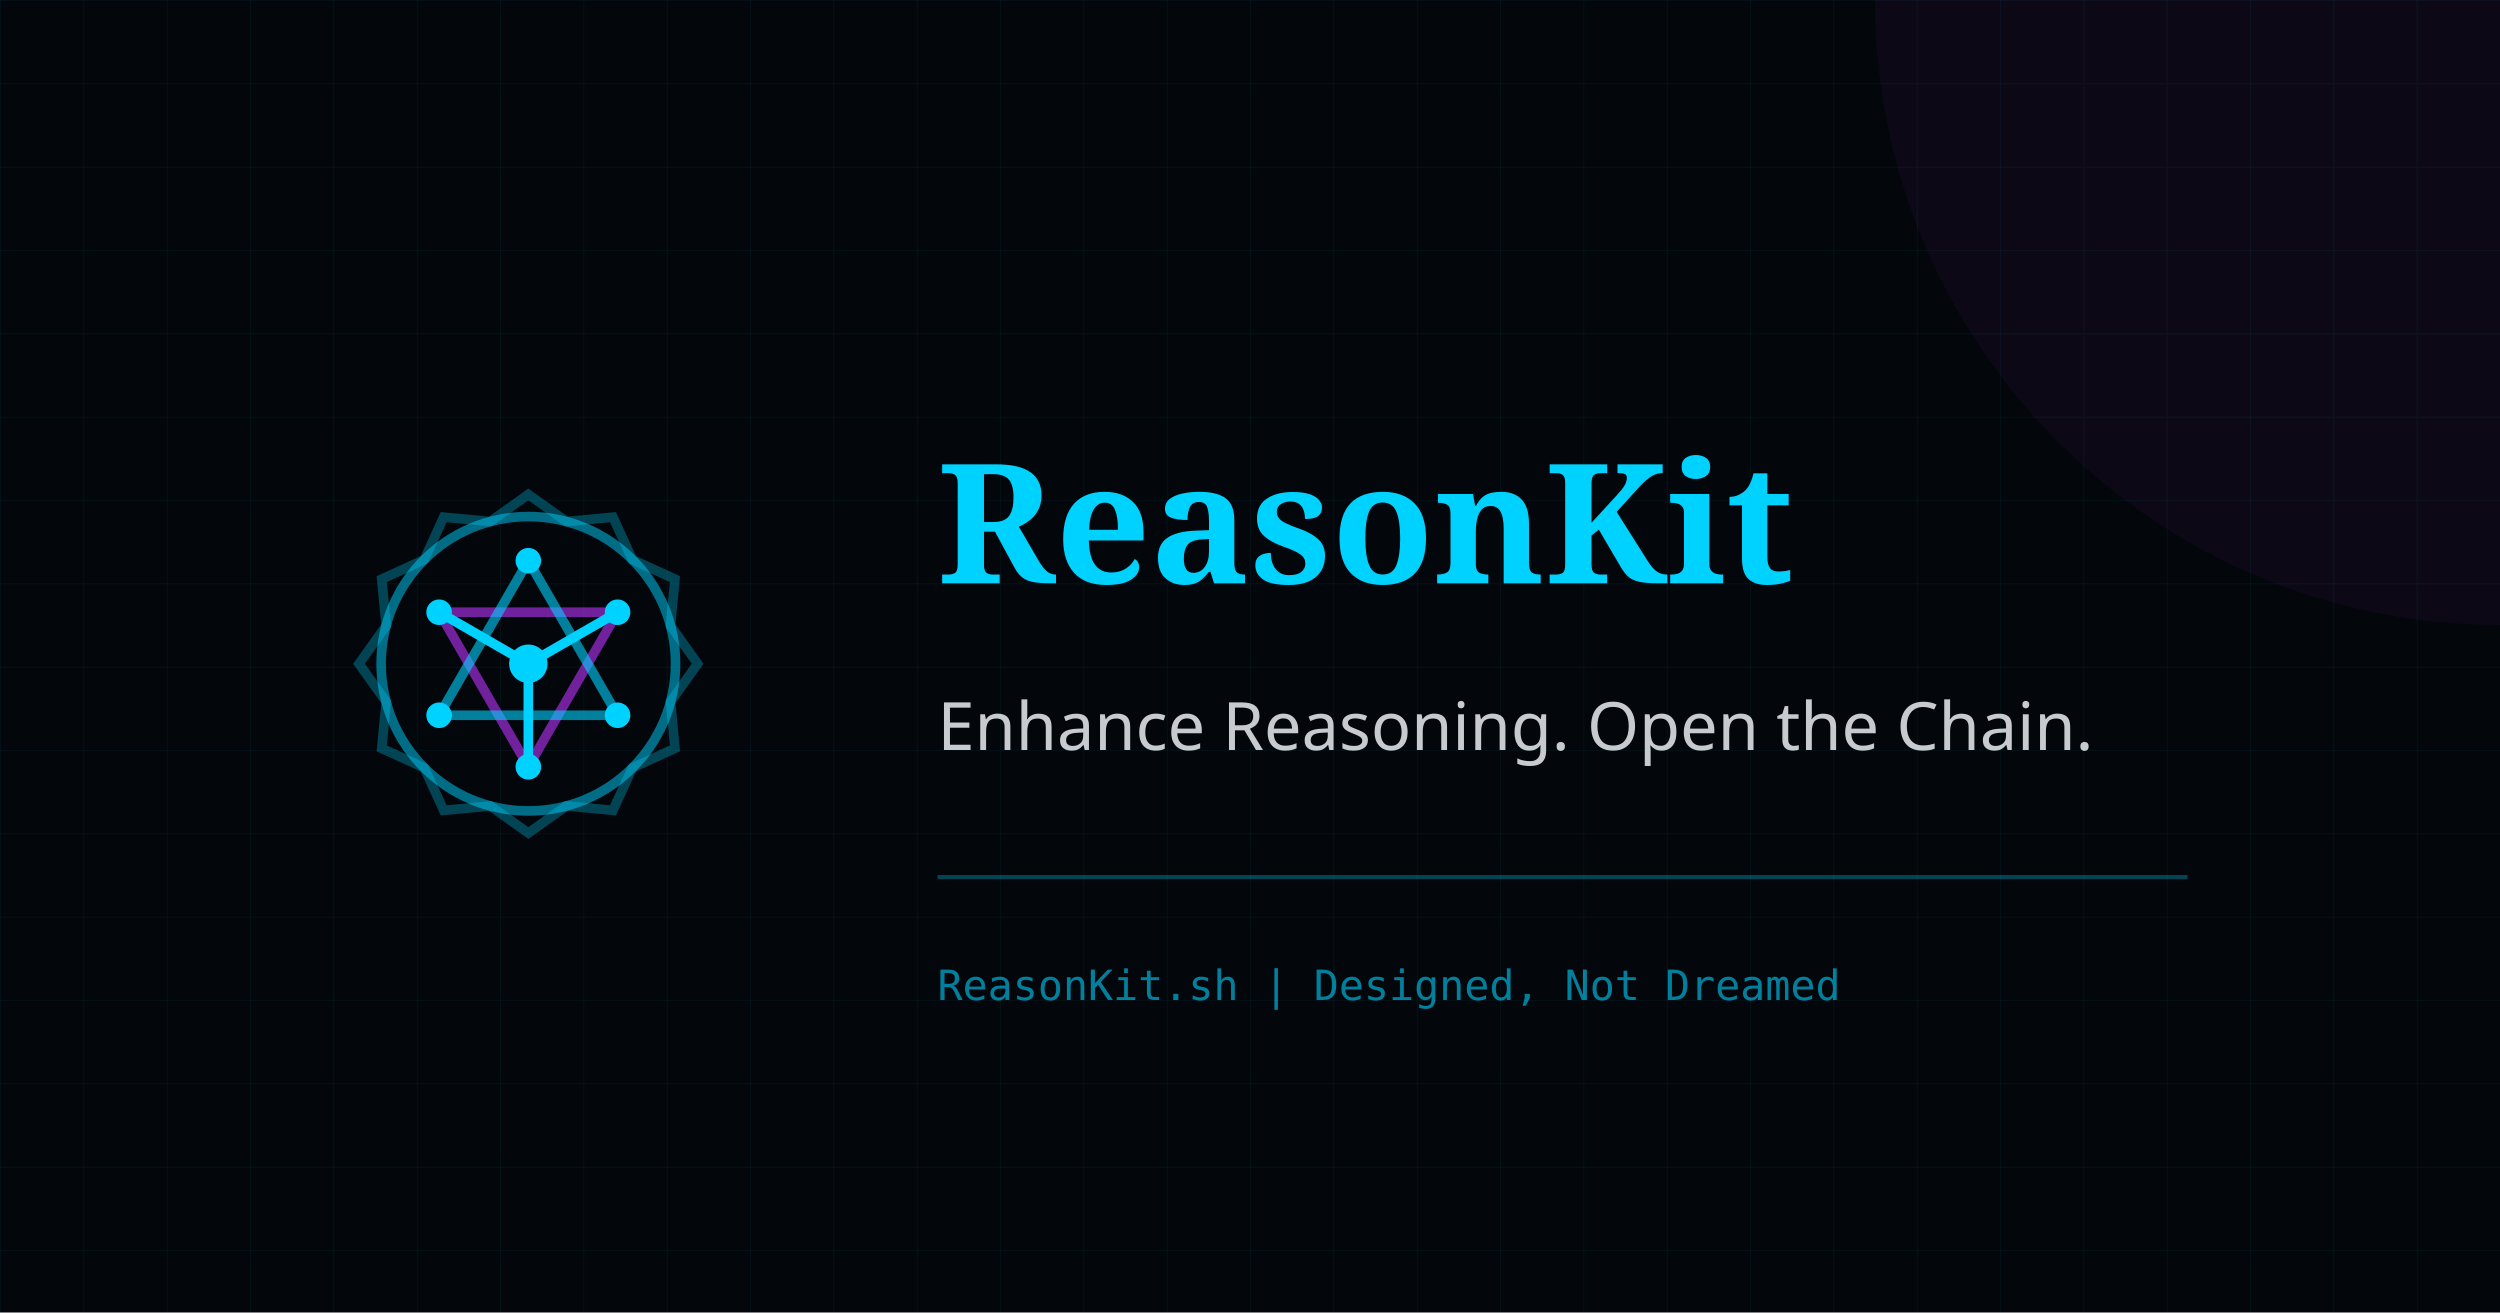
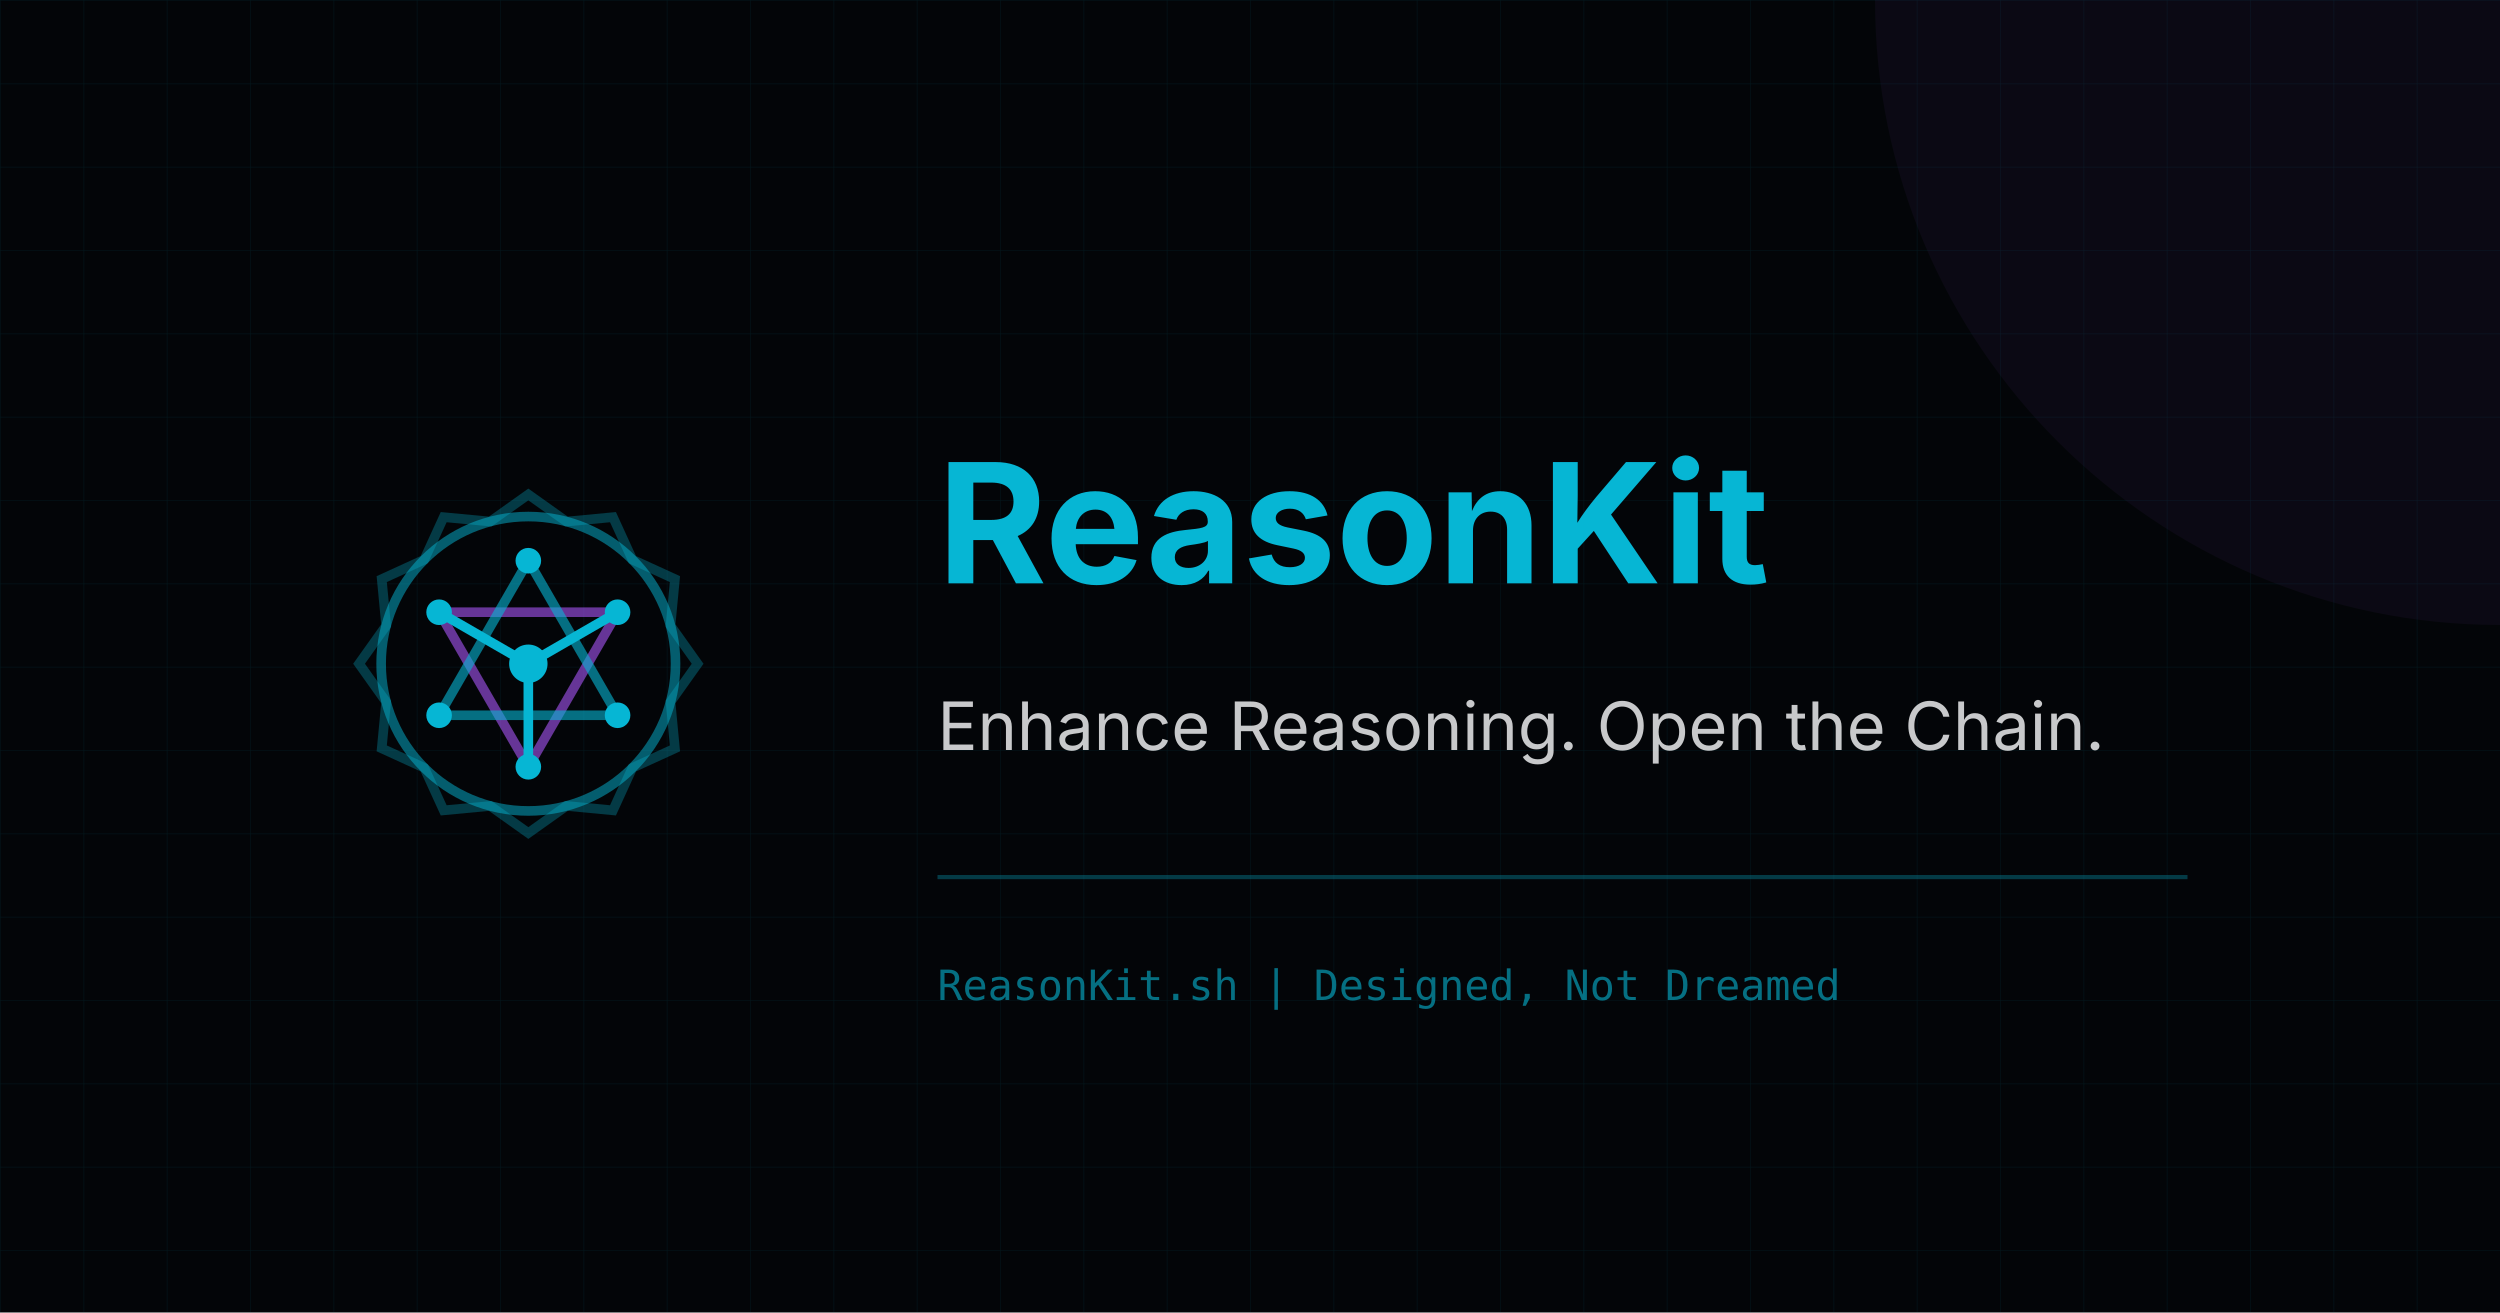
<svg xmlns="http://www.w3.org/2000/svg" viewBox="0 0 1200 630" width="1200" height="630">
-   <rect width="100%" height="100%" fill="#03060b" />
+   <rect width="100%" height="100%" fill="#030508" />
  <defs>
    <pattern id="grid" width="40" height="40" patternUnits="userSpaceOnUse">
-       <path d="M 40 0 L 0 0 0 40" fill="none" stroke="#00d2ff" stroke-width="0.5" opacity="0.1" />
+       <path d="M 40 0 L 0 0 0 40" fill="none" stroke="#06b6d4" stroke-width="0.5" opacity="0.1" />
    </pattern>
  </defs>
  <rect width="100%" height="100%" fill="url(#grid)" />
-   <circle cx="1200" cy="0" r="300" fill="#bd34fe" opacity="0.05" />
+   <circle cx="1200" cy="0" r="300" fill="#a855f7" opacity="0.05" />
  <g transform="translate(100, 165) scale(0.6)">
-     <g stroke="#00d2ff" stroke-width="7.68" stroke-linecap="round" fill="none">
+     <g stroke="#06b6d4" stroke-width="7.68" stroke-linecap="round" fill="none">
      <path d="M 391.424 256.0 L 369.747 286.479 L 373.281 323.712 L 339.269 339.269 L 323.712 373.281 L 286.479 369.747 L 256.0 391.424 L 225.521 369.747 L 188.288 373.281 L 172.731 339.269 L 138.719 323.712 L 142.253 286.479 L 120.576 256.0 L 142.253 225.521 L 138.719 188.288 L 172.731 172.731 L 188.288 138.719 L 225.521 142.253 L 256 120.576 L 286.479 142.253 L 323.712 138.719 L 339.269 172.731 L 373.281 188.288 L 369.747 225.521 Z" opacity="0.3" />
      <circle cx="256.0" cy="256.0" r="117.76" opacity="0.5" />
-       <path d="M 327.388 214.784 L 256.0 338.432 L 184.612 214.784 Z" stroke="#bd34fe" opacity="0.6" />
-       <path d="M 327.388 297.216 L 184.612 297.216 L 256 173.568 Z" stroke="#00d2ff" opacity="0.6" />
+       <path d="M 327.388 214.784 L 256.0 338.432 L 184.612 214.784 Z" stroke="#a855f7" opacity="0.6" />
+       <path d="M 327.388 297.216 L 184.612 297.216 L 256 173.568 Z" stroke="#06b6d4" opacity="0.6" />
      <path d="M 256.0 256.0 L 327.388 214.784" />
      <path d="M 256.0 256.0 L 256.0 338.432" />
      <path d="M 256.0 256.0 L 184.612 214.784" />
    </g>
-     <g fill="#00d2ff">
+     <g fill="#06b6d4">
      <circle cx="256.0" cy="256.0" r="15.36" />
      <circle cx="327.388" cy="214.784" r="10.24" />
      <circle cx="327.388" cy="297.216" r="10.24" />
      <circle cx="256.0" cy="338.432" r="10.24" />
      <circle cx="184.612" cy="297.216" r="10.24" />
      <circle cx="184.612" cy="214.784" r="10.24" />
      <circle cx="256" cy="173.568" r="10.24" />
    </g>
  </g>
-   <text x="450" y="280" font-family="IBM Plex Serif, serif" font-size="80" font-weight="bold" fill="#00d2ff">ReasonKit</text>
-   <text x="450" y="360" font-family="Space Grotesk, sans-serif" font-size="32" fill="#f8fbff" opacity="0.8">Enhance Reasoning. Open the Chain.</text>
-   <rect x="450" y="420" width="600" height="2" fill="#00d2ff" opacity="0.3" />
-   <text x="450" y="480" font-family="IBM Plex Mono, monospace" font-size="20" fill="#00d2ff" opacity="0.6">ReasonKit.sh | Designed, Not Dreamed</text>
+   <text x="450" y="280" font-family="Inter, serif" font-size="80" font-weight="bold" fill="#06b6d4">ReasonKit</text>
+   <text x="450" y="360" font-family="Inter, sans-serif" font-size="32" fill="#f9fafb" opacity="0.8">Enhance Reasoning. Open the Chain.</text>
+   <rect x="450" y="420" width="600" height="2" fill="#06b6d4" opacity="0.3" />
+   <text x="450" y="480" font-family="JetBrains Mono, monospace" font-size="20" fill="#06b6d4" opacity="0.6">ReasonKit.sh | Designed, Not Dreamed</text>
</svg>
